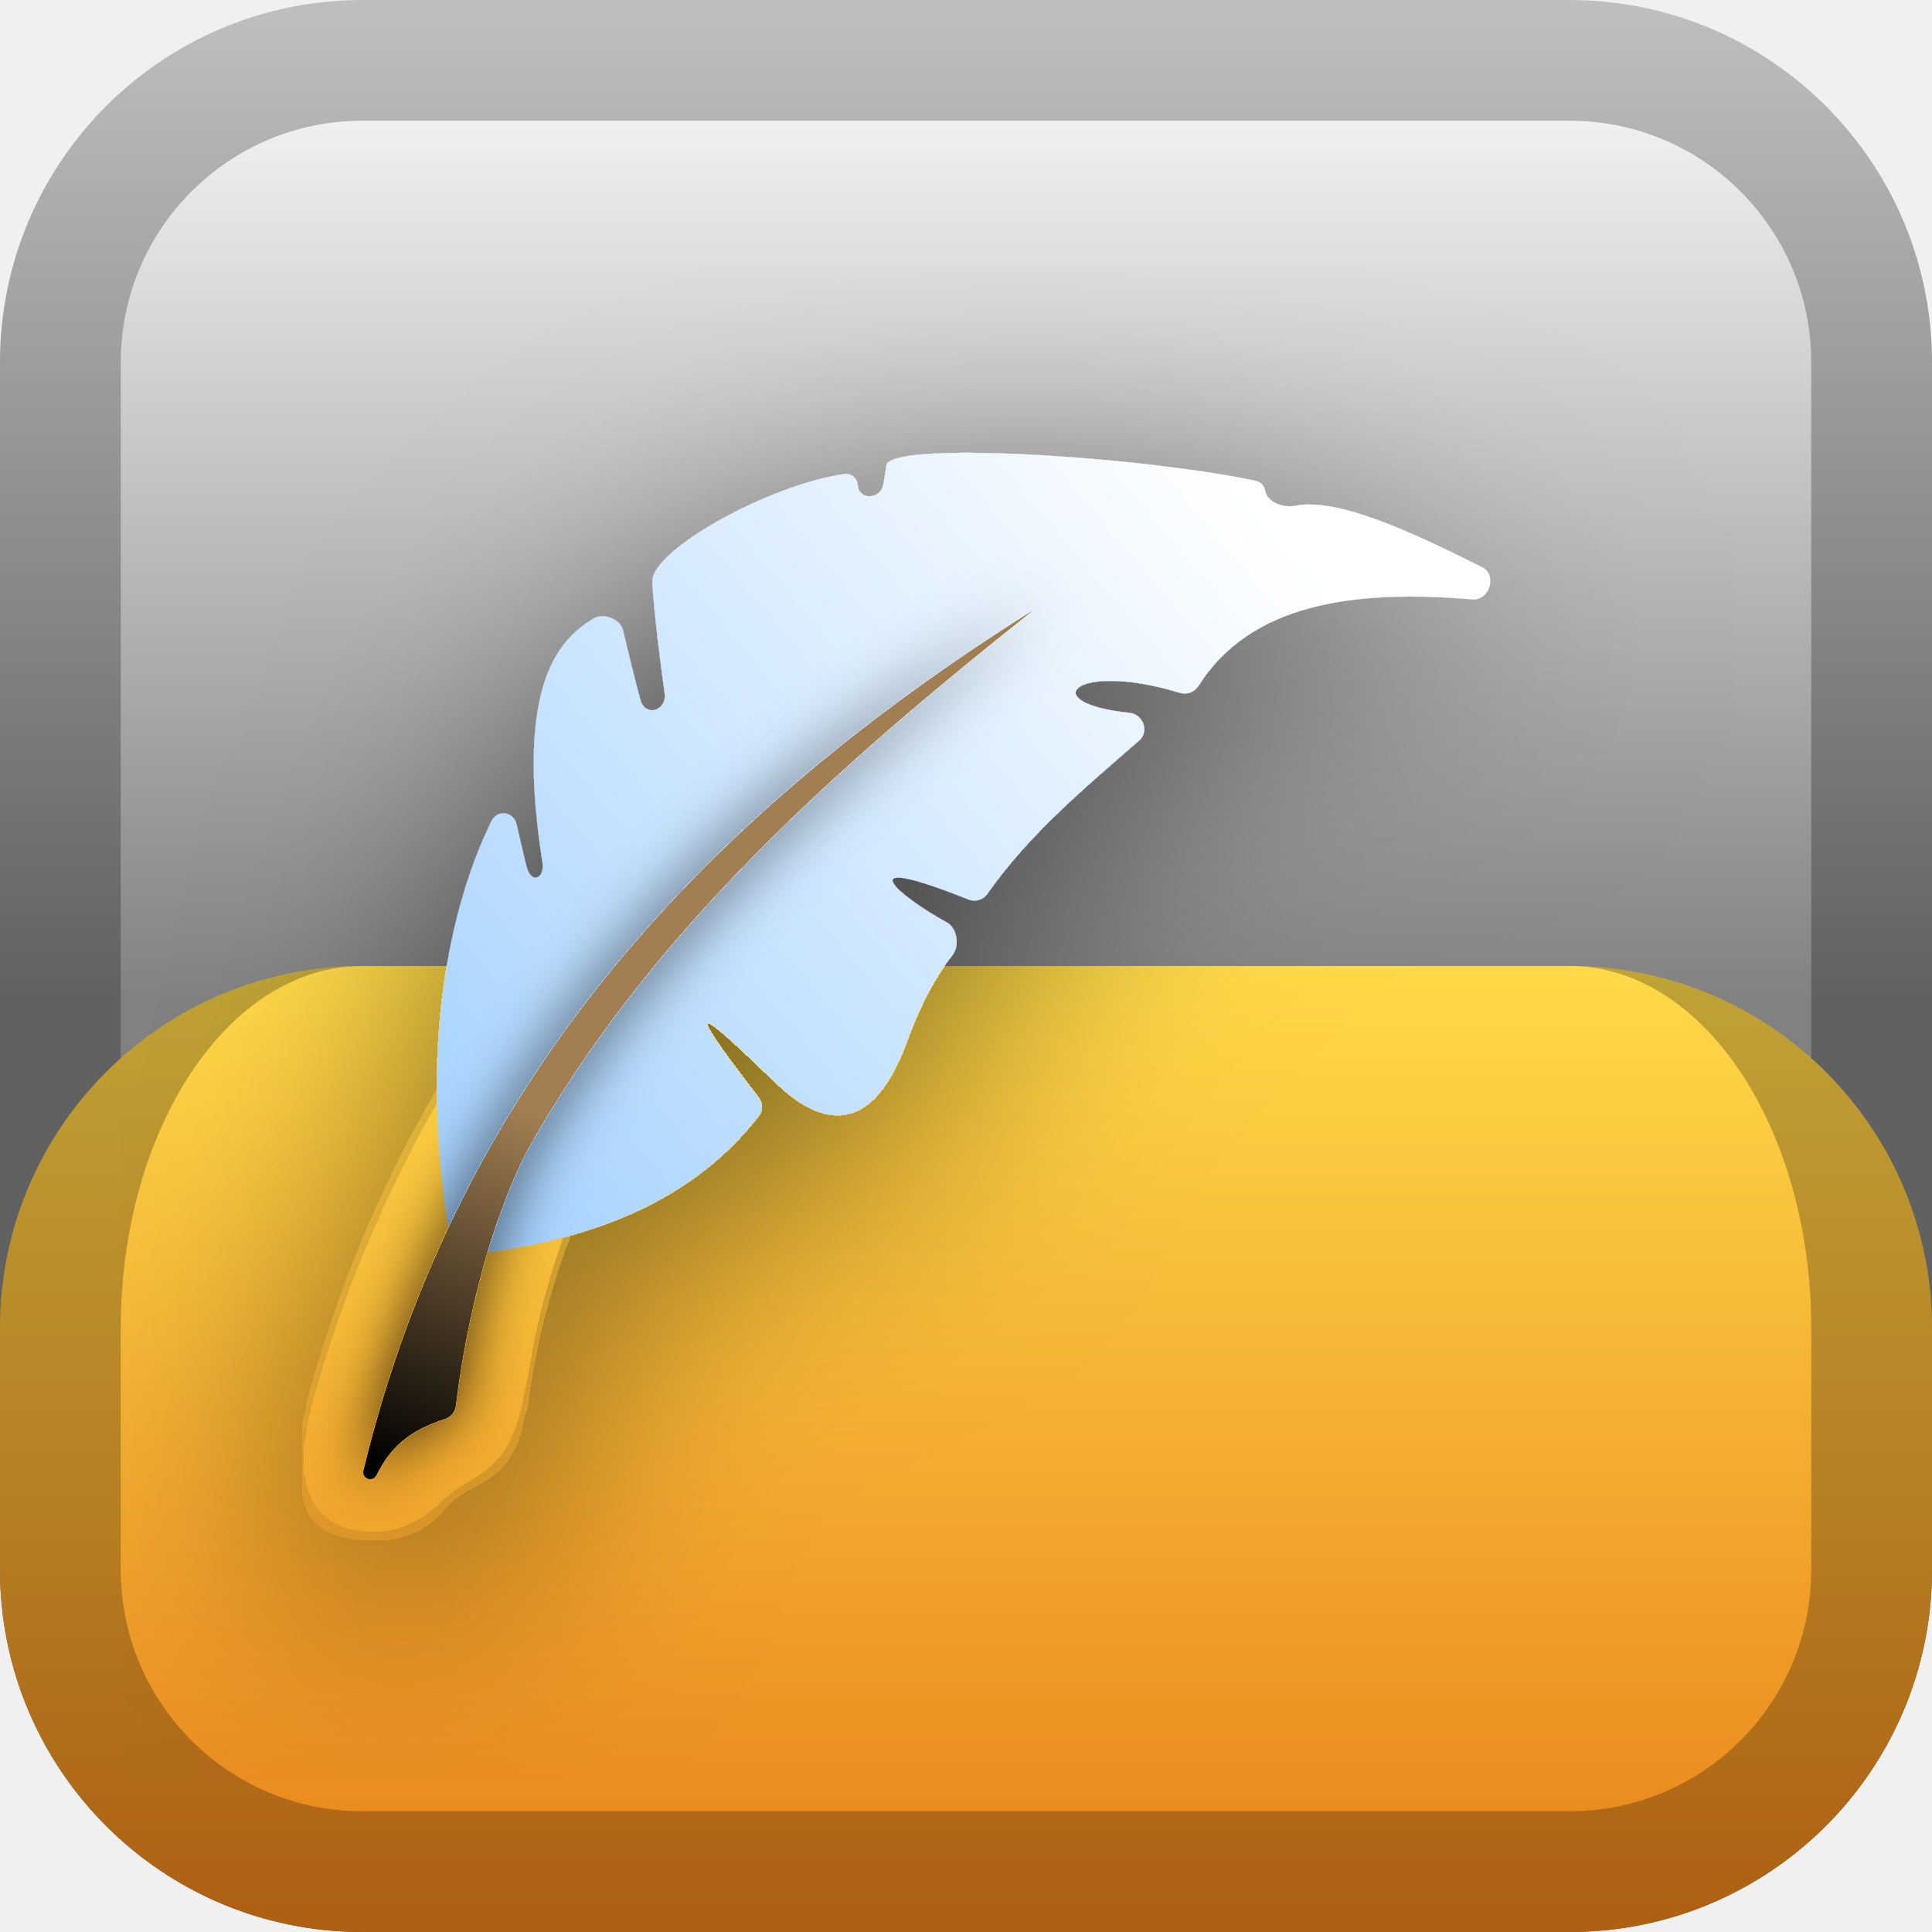
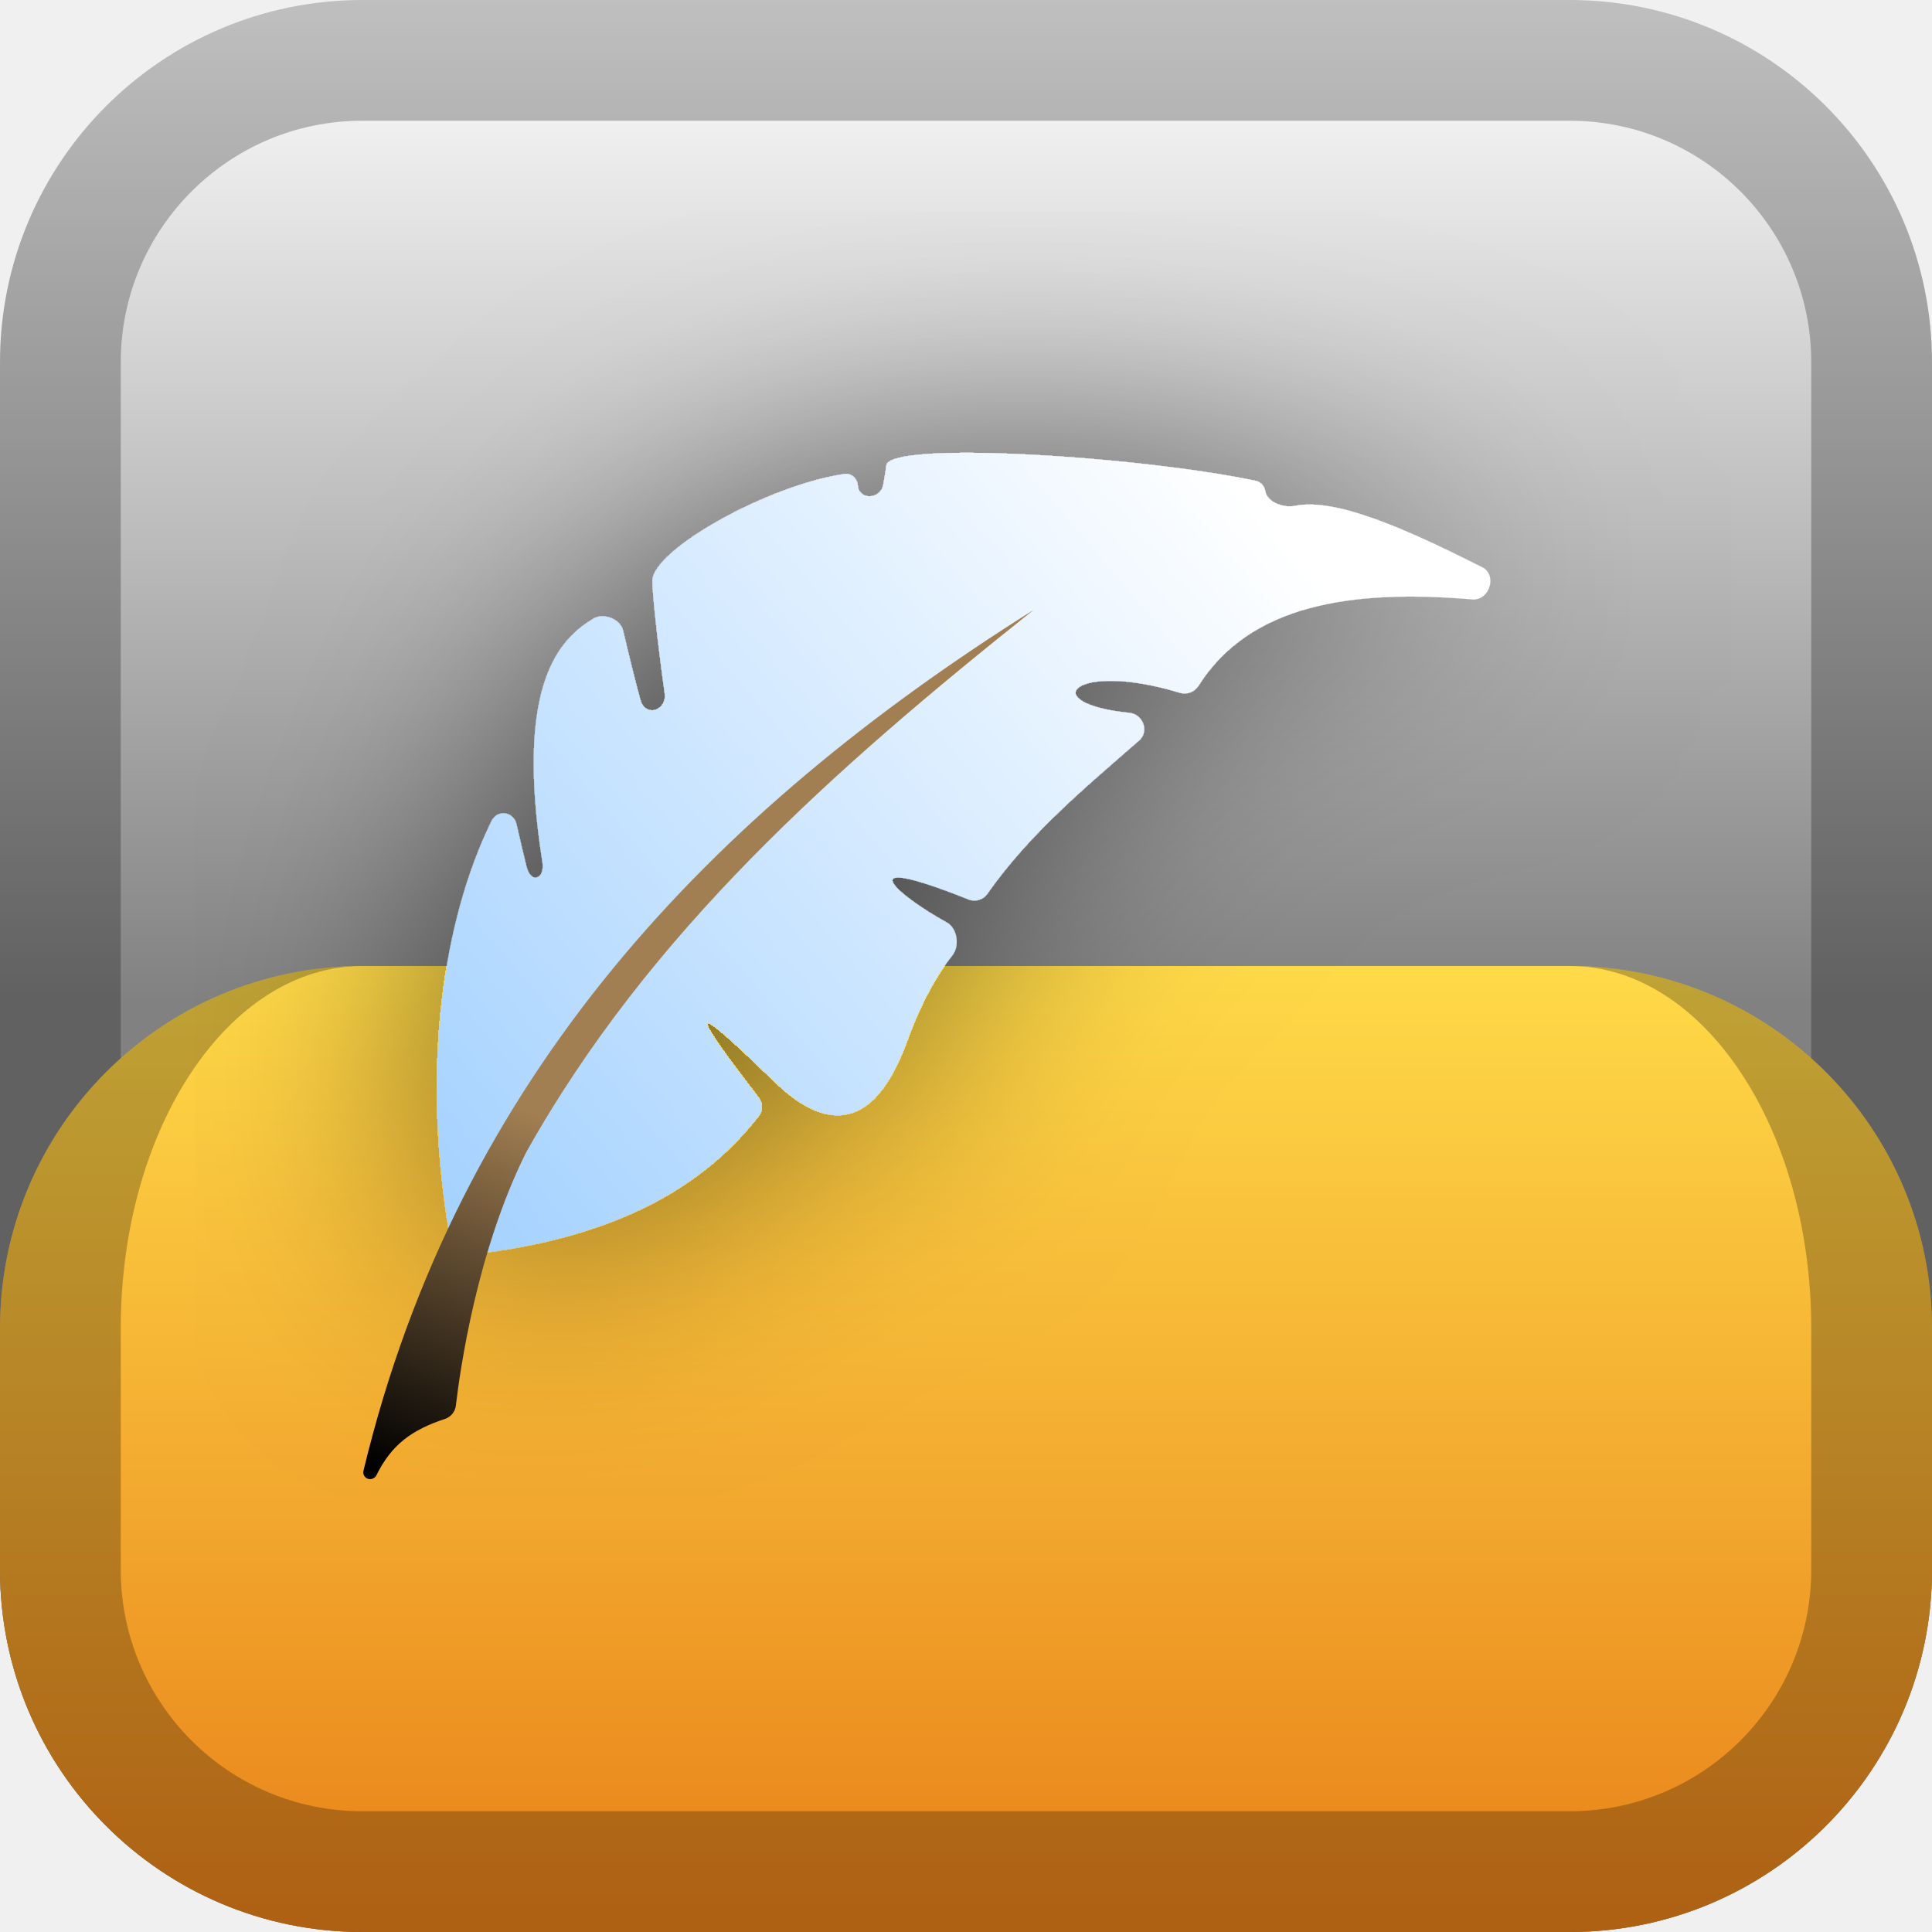
<svg xmlns="http://www.w3.org/2000/svg" width="128" height="128" viewBox="0 0 128 128" fill="none">
  <rect width="128" height="128" rx="24" fill="url(#paint0_linear_35_4)" />
  <rect x="4" y="4" width="120" height="120" rx="20" stroke="black" stroke-opacity="0.25" stroke-width="8" />
  <mask id="path-3-inside-1_35_4" fill="white">
    <path d="M0 88C0 74.745 10.745 64 24 64H104C117.255 64 128 74.745 128 88V104C128 117.255 117.255 128 104 128H24C10.745 128 0 117.255 0 104V88Z" />
  </mask>
  <path d="M0 88C0 74.745 10.745 64 24 64H104C117.255 64 128 74.745 128 88V104C128 117.255 117.255 128 104 128H24C10.745 128 0 117.255 0 104V88Z" fill="url(#paint1_linear_35_4)" />
  <path d="M0 64H128H0ZM136 104C136 121.673 121.673 136 104 136H24C6.327 136 -8 121.673 -8 104H8C8 112.837 15.163 120 24 120H104C112.837 120 120 112.837 120 104H136ZM24 136C6.327 136 -8 121.673 -8 104V96C-8 78.327 6.327 64 24 64C15.163 64 8 74.745 8 88V104C8 112.837 15.163 120 24 120V136ZM104 64C121.673 64 136 78.327 136 96V104C136 121.673 121.673 136 104 136V120C112.837 120 120 112.837 120 104V88C120 74.745 112.837 64 104 64Z" fill="black" fill-opacity="0.25" mask="url(#path-3-inside-1_35_4)" />
  <g filter="url(#filter0_d_35_4)">
    <path fill-rule="evenodd" clip-rule="evenodd" d="M30.966 83.143C40.965 82.062 46.747 78.491 50.286 73.918C50.557 73.567 50.543 73.074 50.271 72.724C44.831 65.692 46.456 66.959 51.364 71.719C53.737 74.019 57.512 76.13 60.108 68.967C61.135 66.134 62.254 64.356 63.097 63.298C63.601 62.666 63.427 61.498 62.719 61.109C59.4 59.285 56.057 56.354 64.177 59.596C64.621 59.773 65.136 59.618 65.411 59.227C68.245 55.192 71.903 52.18 75.472 49.057C76.159 48.457 75.726 47.318 74.818 47.227C68.555 46.595 71.117 43.747 78.171 45.901C78.64 46.044 79.146 45.844 79.408 45.43C82.815 40.041 89.542 39.037 97.541 39.712C98.682 39.809 99.219 38.094 98.197 37.58C93.201 35.067 88.505 32.958 85.786 33.514C85.057 33.664 83.942 33.281 83.83 32.545C83.777 32.2 83.523 31.922 83.181 31.851C75.381 30.221 58.892 29.179 58.719 30.846C58.684 31.19 58.607 31.63 58.512 32.144C58.337 33.091 56.903 33.144 56.836 32.183C56.803 31.713 56.401 31.336 55.935 31.405C50.881 32.148 43.252 36.411 43.222 38.483C43.213 39.148 43.529 42.316 44.035 45.913C44.203 47.101 42.748 47.534 42.43 46.377C42.011 44.852 41.643 43.324 41.286 41.794C41.105 41.019 39.989 40.571 39.31 40.987C37.151 42.309 34.065 45.172 35.937 57.127C36.112 58.245 35.179 58.566 34.899 57.469C34.657 56.516 34.444 55.557 34.217 54.6C34.017 53.757 32.949 53.614 32.566 54.392C29.44 60.751 27.716 70.757 29.961 82.865" fill="url(#paint2_linear_35_4)" />
-     <g filter="url(#filter1_d_35_4)">
-       <path fill-rule="evenodd" clip-rule="evenodd" d="M24.081 97.441C24.033 97.639 24.124 97.846 24.303 97.943C24.536 98.07 24.826 97.969 24.943 97.731C25.93 95.727 27.271 94.735 29.473 94.009C29.866 93.88 30.154 93.537 30.202 93.126C30.474 90.791 31.591 82.894 34.847 76.37C42.992 61.799 55.289 50.908 68.482 40.407C47.06 53.855 30.361 71.332 24.081 97.441Z" fill="url(#paint3_linear_35_4)" />
-     </g>
  </g>
+   <path fill-rule="evenodd" clip-rule="evenodd" d="M24.081 97.441C24.033 97.639 24.124 97.846 24.303 97.943C24.536 98.07 24.826 97.969 24.943 97.731C25.93 95.727 27.271 94.735 29.473 94.009C29.866 93.88 30.154 93.537 30.202 93.126C30.474 90.791 31.591 82.894 34.847 76.37C42.992 61.799 55.289 50.908 68.482 40.407C47.06 53.855 30.361 71.332 24.081 97.441Z" fill="url(#paint3_linear_35_4)" />
  <defs>
-     <filter id="filter0_d_35_4" x="8.068" y="18" width="106.671" height="99.998" filterUnits="userSpaceOnUse" color-interpolation-filters="sRGB">
+     <filter id="filter0_d_35_4" x="12.941" y="14" width="101.798" height="85.143" filterUnits="userSpaceOnUse" color-interpolation-filters="sRGB">
      <feFlood flood-opacity="0" result="BackgroundImageFix" />
      <feColorMatrix in="SourceAlpha" type="matrix" values="0 0 0 0 0 0 0 0 0 0 0 0 0 0 0 0 0 0 127 0" result="hardAlpha" />
-       <feOffset dy="4" />
+       <feOffset />
      <feGaussianBlur stdDeviation="8" />
      <feComposite in2="hardAlpha" operator="out" />
      <feColorMatrix type="matrix" values="0 0 0 0 0 0 0 0 0 0 0 0 0 0 0 0 0 0 0.5 0" />
-       <feBlend mode="normal" in2="BackgroundImageFix" result="effect1_dropShadow_35_4" />
-       <feBlend mode="normal" in="SourceGraphic" in2="effect1_dropShadow_35_4" result="shape" />
-     </filter>
-     <filter id="filter1_d_35_4" x="20.068" y="36.407" width="52.414" height="65.591" filterUnits="userSpaceOnUse" color-interpolation-filters="sRGB">
-       <feFlood flood-opacity="0" result="BackgroundImageFix" />
-       <feColorMatrix in="SourceAlpha" type="matrix" values="0 0 0 0 0 0 0 0 0 0 0 0 0 0 0 0 0 0 127 0" result="hardAlpha" />
-       <feOffset />
-       <feGaussianBlur stdDeviation="2" />
-       <feComposite in2="hardAlpha" operator="out" />
-       <feColorMatrix type="matrix" values="0 0 0 0 0 0 0 0 0 0 0 0 0 0 0 0 0 0 0.75 0" />
      <feBlend mode="normal" in2="BackgroundImageFix" result="effect1_dropShadow_35_4" />
      <feBlend mode="normal" in="SourceGraphic" in2="effect1_dropShadow_35_4" result="shape" />
    </filter>
    <linearGradient id="paint0_linear_35_4" x1="64" y1="0" x2="64" y2="128" gradientUnits="userSpaceOnUse">
      <stop stop-color="white" />
      <stop offset="0.519" stop-color="#818181" />
    </linearGradient>
    <linearGradient id="paint1_linear_35_4" x1="65" y1="64" x2="65" y2="128" gradientUnits="userSpaceOnUse">
      <stop stop-color="#FFDA48" />
      <stop offset="1" stop-color="#E88019" />
    </linearGradient>
    <linearGradient id="paint2_linear_35_4" x1="19.391" y1="81.937" x2="80.487" y2="30.104" gradientUnits="userSpaceOnUse">
      <stop stop-color="#99CCFF" />
      <stop offset="1" stop-color="white" />
    </linearGradient>
    <linearGradient id="paint3_linear_35_4" x1="46.241" y1="40.407" x2="25.084" y2="97.236" gradientUnits="userSpaceOnUse">
      <stop offset="0.577" stop-color="#A27F52" />
      <stop offset="1" />
    </linearGradient>
  </defs>
</svg>
